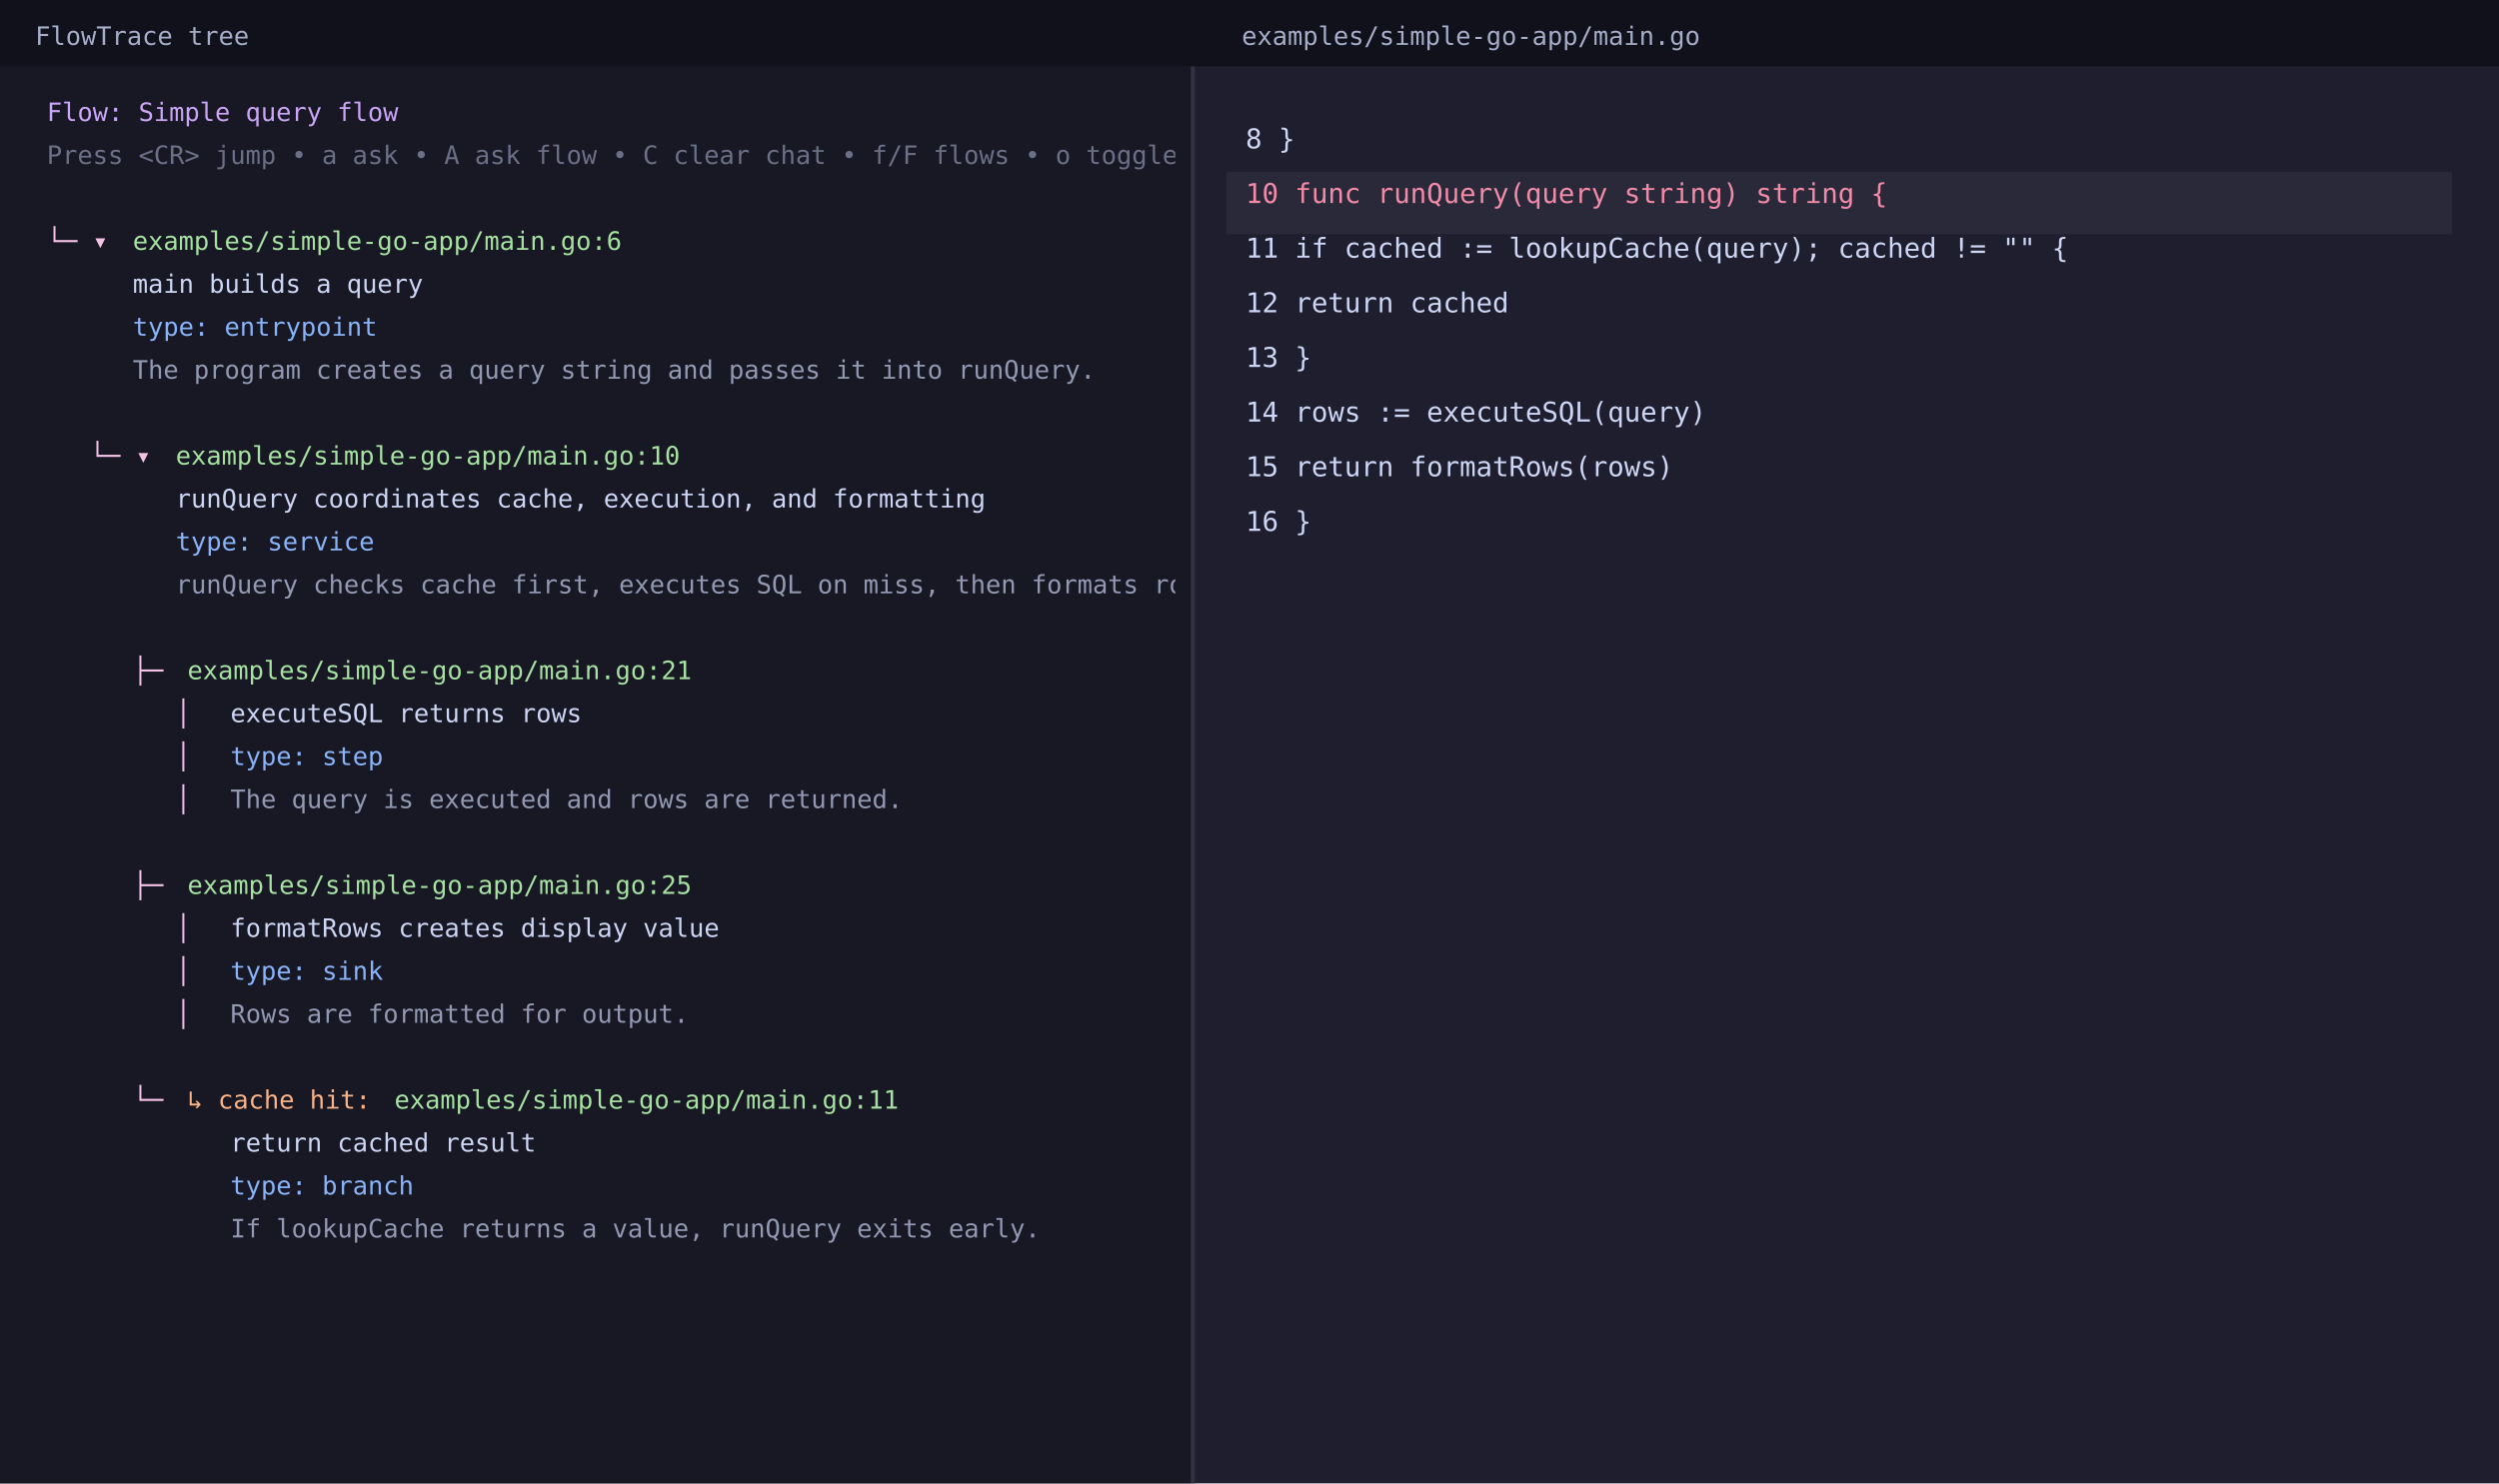
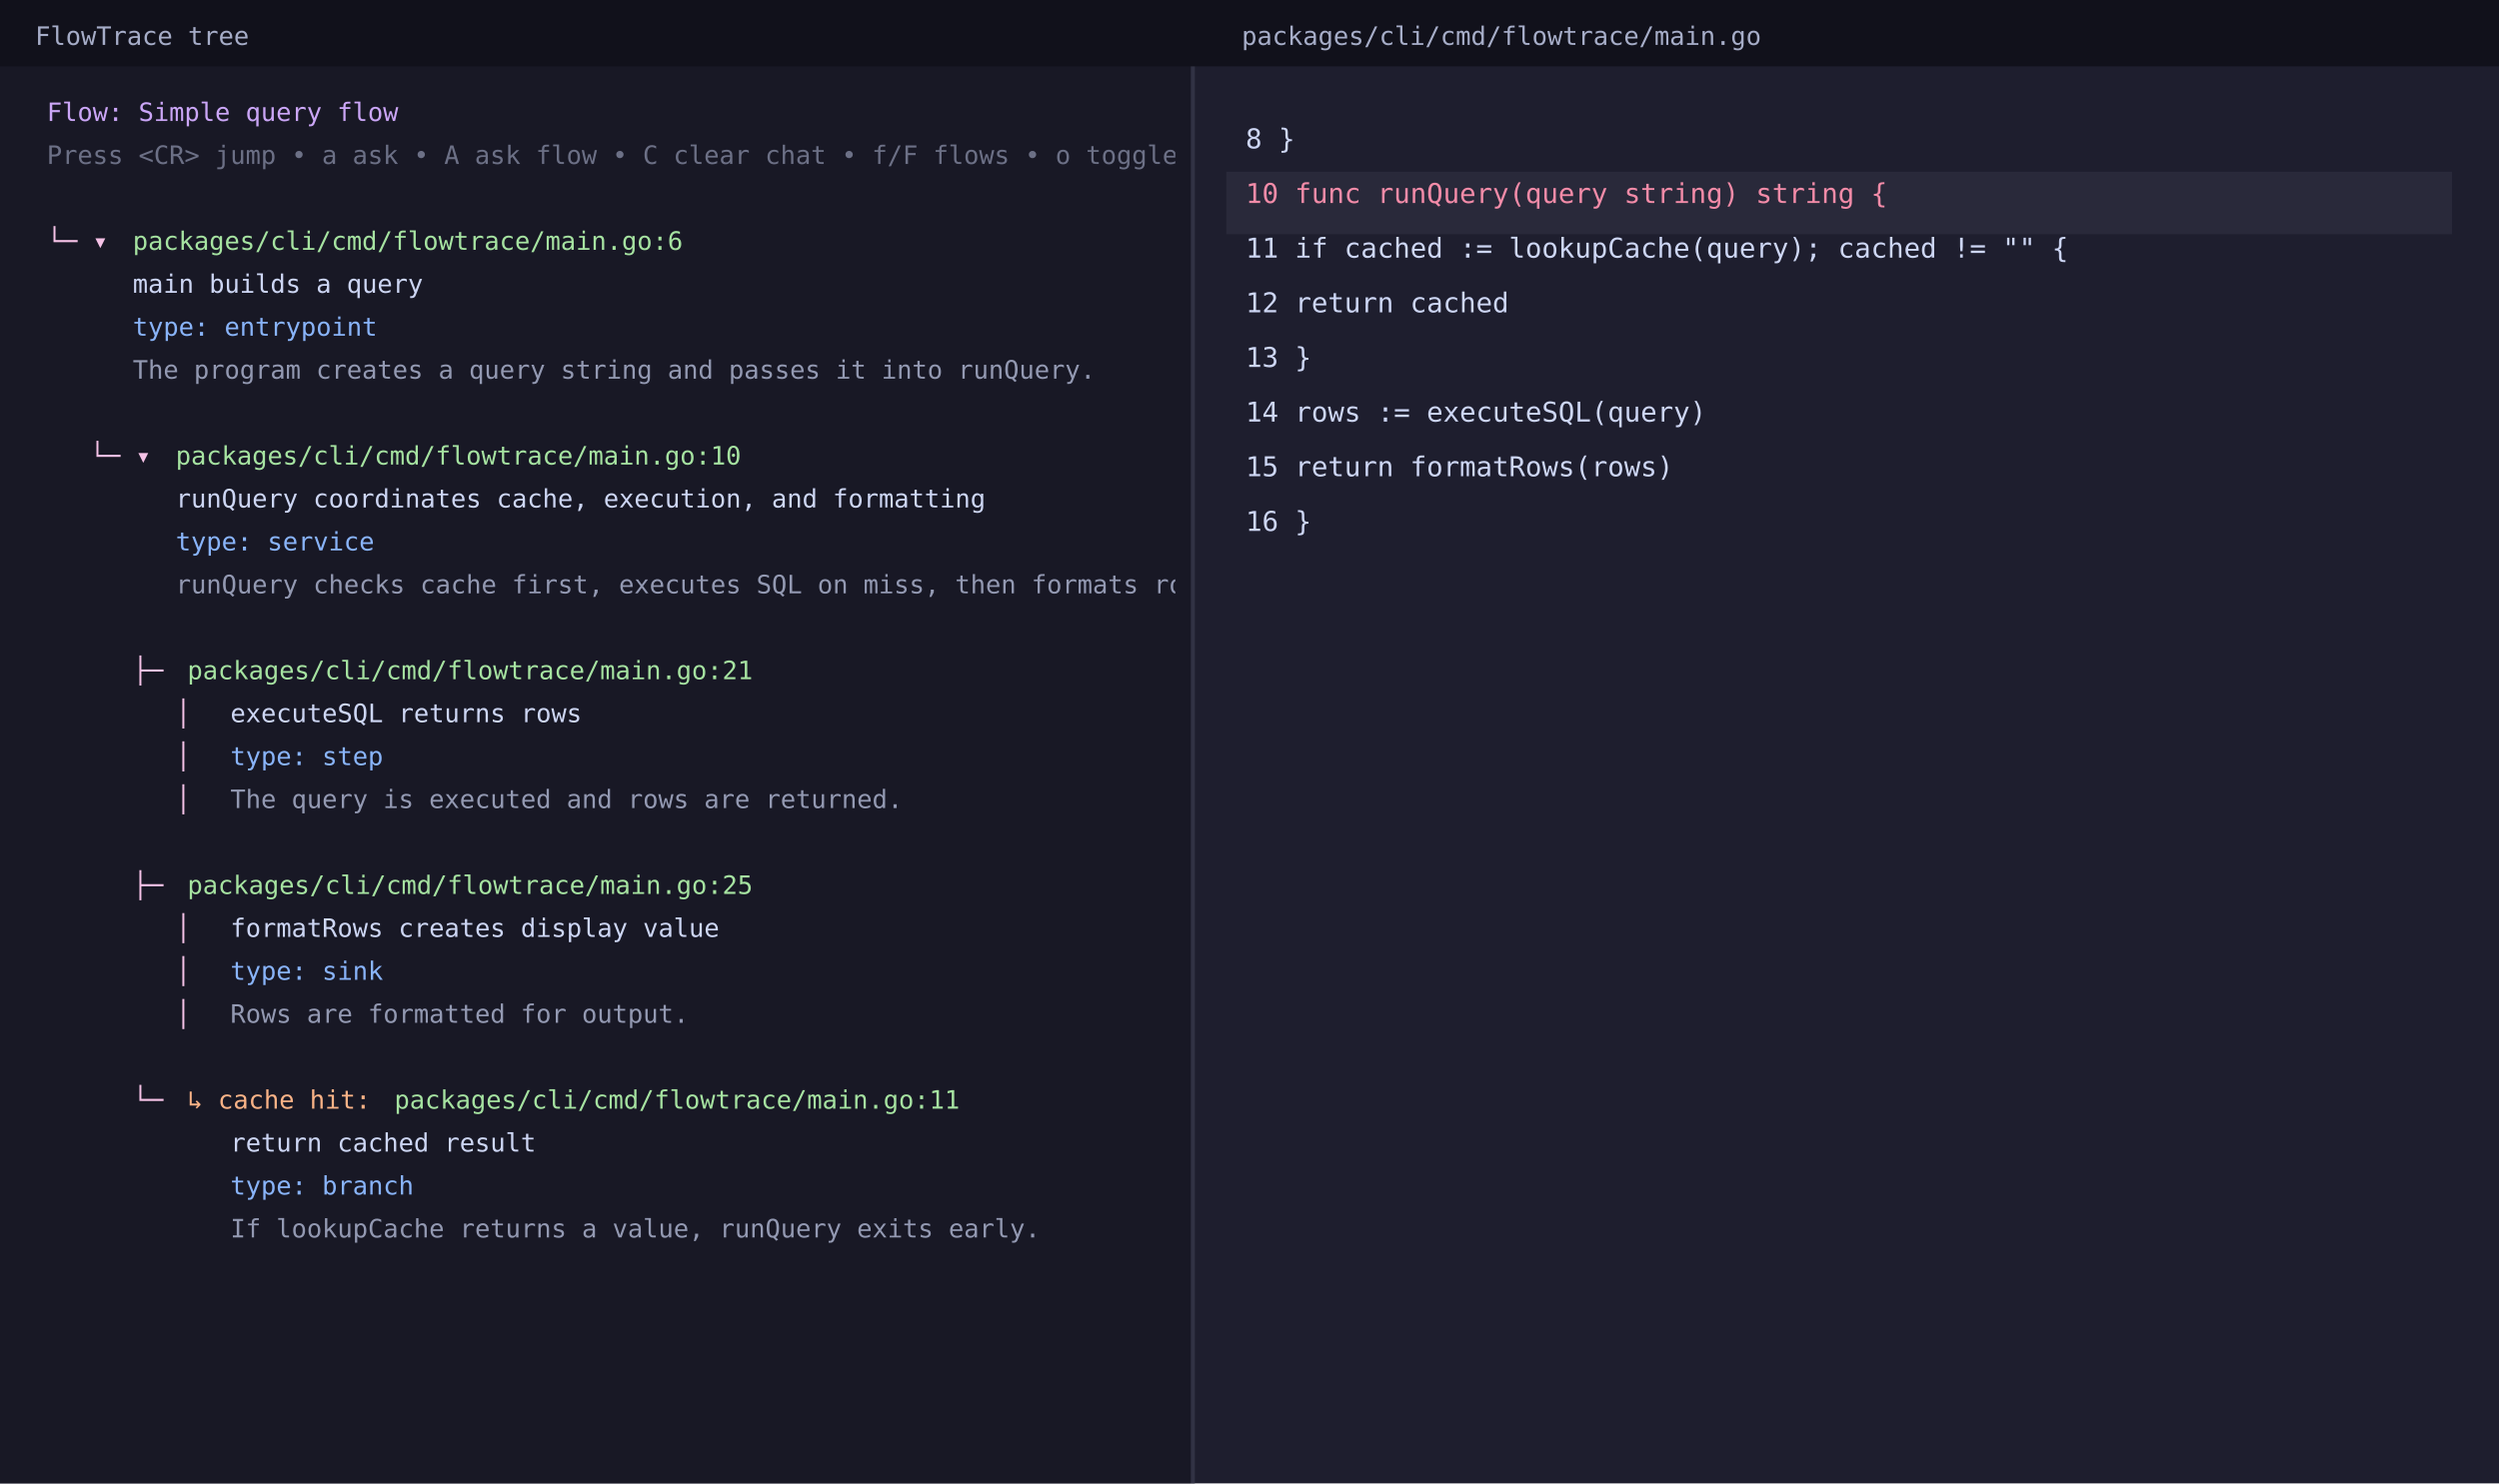
<svg xmlns="http://www.w3.org/2000/svg" width="1280" height="760" viewBox="0 0 1280 760">
  <defs>
    <clipPath id="leftClip">
      <rect x="0" y="34" width="602" height="726" />
    </clipPath>
    <clipPath id="rightClip">
      <rect x="628" y="34" width="628" height="726" />
    </clipPath>
  </defs>
  <rect width="100%" height="100%" fill="#1e1e2e" />
  <rect x="0" y="0" width="610" height="100%" fill="#181825" />
  <rect x="610" y="0" width="2" height="100%" fill="#313244" />
  <rect x="0" y="0" width="100%" height="34" fill="#11111b" />
  <text x="18" y="23" fill="#a6adc8" font-family="JetBrains Mono, SFMono-Regular, Consolas, monospace" font-size="13">FlowTrace tree</text>
-   <text x="636" y="23" fill="#a6adc8" font-family="JetBrains Mono, SFMono-Regular, Consolas, monospace" font-size="13">examples/simple-go-app/main.go</text>
+   <text x="636" y="23" fill="#a6adc8" font-family="JetBrains Mono, SFMono-Regular, Consolas, monospace" font-size="13">packages/cli/cmd/flowtrace/main.go</text>
  <g clip-path="url(#leftClip)" font-family="JetBrains Mono, SFMono-Regular, Consolas, monospace" font-size="13">
    <text x="24" y="62" fill="#cba6f7">Flow: Simple query flow</text>
    <text x="24" y="84" fill="#6c7086">Press &lt;CR&gt; jump • a ask • A ask flow • C clear chat • f/F flows • o toggle • q close</text>
    <text x="24" y="128" fill="#f5c2e7">└─ ▾</text>
-     <text x="68" y="128" fill="#a6e3a1">examples/simple-go-app/main.go:6</text>
+     <text x="68" y="128" fill="#a6e3a1">packages/cli/cmd/flowtrace/main.go:6</text>
    <text x="68" y="150" fill="#cdd6f4">main builds a query</text>
    <text x="68" y="172" fill="#89b4fa">type: entrypoint</text>
    <text x="68" y="194" fill="#9399b2">The program creates a query string and passes it into runQuery.</text>
    <text x="46" y="238" fill="#f5c2e7">└─ ▾</text>
-     <text x="90" y="238" fill="#a6e3a1">examples/simple-go-app/main.go:10</text>
+     <text x="90" y="238" fill="#a6e3a1">packages/cli/cmd/flowtrace/main.go:10</text>
    <text x="90" y="260" fill="#cdd6f4">runQuery coordinates cache, execution, and formatting</text>
    <text x="90" y="282" fill="#89b4fa">type: service</text>
    <text x="90" y="304" fill="#9399b2">runQuery checks cache first, executes SQL on miss, then formats rows.</text>
    <text x="68" y="348" fill="#f5c2e7">├─</text>
-     <text x="96" y="348" fill="#a6e3a1">examples/simple-go-app/main.go:21</text>
+     <text x="96" y="348" fill="#a6e3a1">packages/cli/cmd/flowtrace/main.go:21</text>
    <text x="90" y="370" fill="#f5c2e7">│</text>
    <text x="118" y="370" fill="#cdd6f4">executeSQL returns rows</text>
    <text x="90" y="392" fill="#f5c2e7">│</text>
    <text x="118" y="392" fill="#89b4fa">type: step</text>
    <text x="90" y="414" fill="#f5c2e7">│</text>
    <text x="118" y="414" fill="#9399b2">The query is executed and rows are returned.</text>
    <text x="68" y="458" fill="#f5c2e7">├─</text>
-     <text x="96" y="458" fill="#a6e3a1">examples/simple-go-app/main.go:25</text>
+     <text x="96" y="458" fill="#a6e3a1">packages/cli/cmd/flowtrace/main.go:25</text>
    <text x="90" y="480" fill="#f5c2e7">│</text>
    <text x="118" y="480" fill="#cdd6f4">formatRows creates display value</text>
    <text x="90" y="502" fill="#f5c2e7">│</text>
    <text x="118" y="502" fill="#89b4fa">type: sink</text>
    <text x="90" y="524" fill="#f5c2e7">│</text>
    <text x="118" y="524" fill="#9399b2">Rows are formatted for output.</text>
    <text x="68" y="568" fill="#f5c2e7">└─</text>
    <text x="96" y="568" fill="#fab387">↳ cache hit:</text>
-     <text x="202" y="568" fill="#a6e3a1">examples/simple-go-app/main.go:11</text>
+     <text x="202" y="568" fill="#a6e3a1">packages/cli/cmd/flowtrace/main.go:11</text>
    <text x="118" y="590" fill="#cdd6f4">return cached result</text>
    <text x="118" y="612" fill="#89b4fa">type: branch</text>
    <text x="118" y="634" fill="#9399b2">If lookupCache returns a value, runQuery exits early.</text>
  </g>
  <g clip-path="url(#rightClip)" font-family="JetBrains Mono, SFMono-Regular, Consolas, monospace" font-size="14">
    <rect x="628" y="88" width="628" height="32" fill="#313244" opacity="0.55" />
    <text x="638" y="76" fill="#cdd6f4">  8  }</text>
    <text x="638" y="104" fill="#f38ba8"> 10  func runQuery(query string) string {</text>
    <text x="638" y="132" fill="#cdd6f4"> 11    if cached := lookupCache(query); cached != "" {</text>
    <text x="638" y="160" fill="#cdd6f4"> 12      return cached</text>
    <text x="638" y="188" fill="#cdd6f4"> 13    }</text>
    <text x="638" y="216" fill="#cdd6f4"> 14    rows := executeSQL(query)</text>
    <text x="638" y="244" fill="#cdd6f4"> 15    return formatRows(rows)</text>
    <text x="638" y="272" fill="#cdd6f4"> 16  }</text>
  </g>
</svg>
